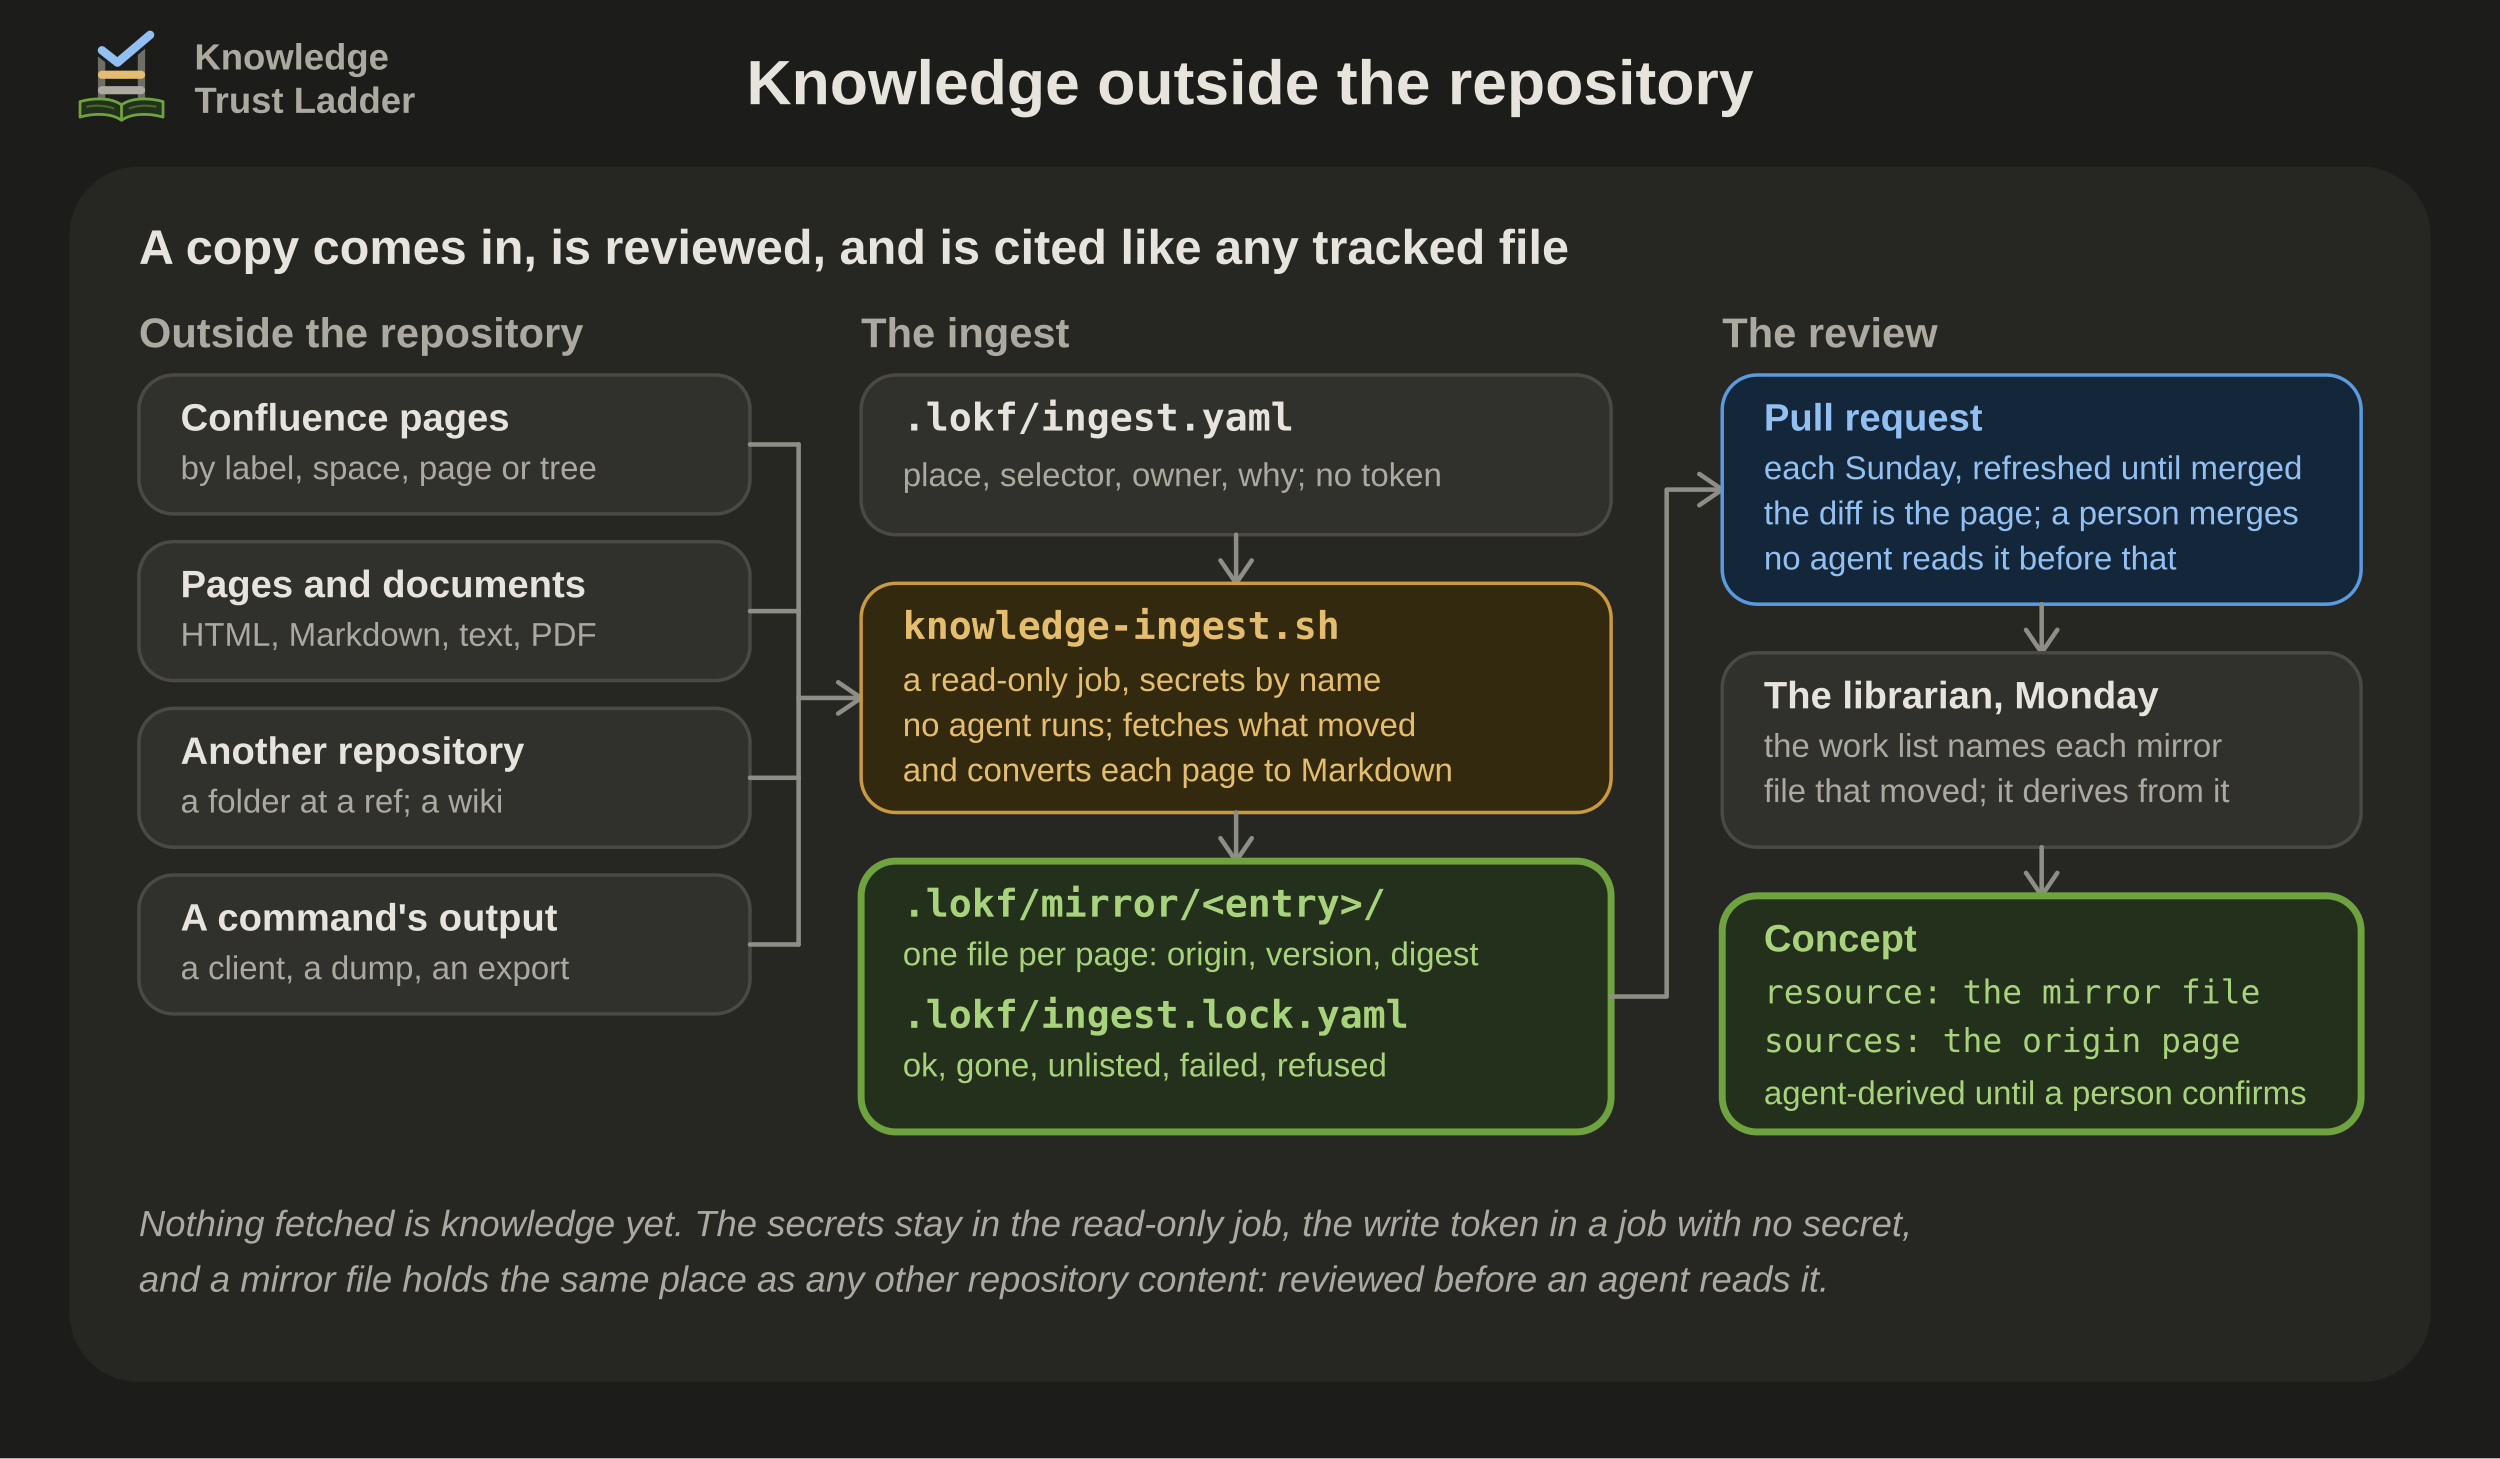
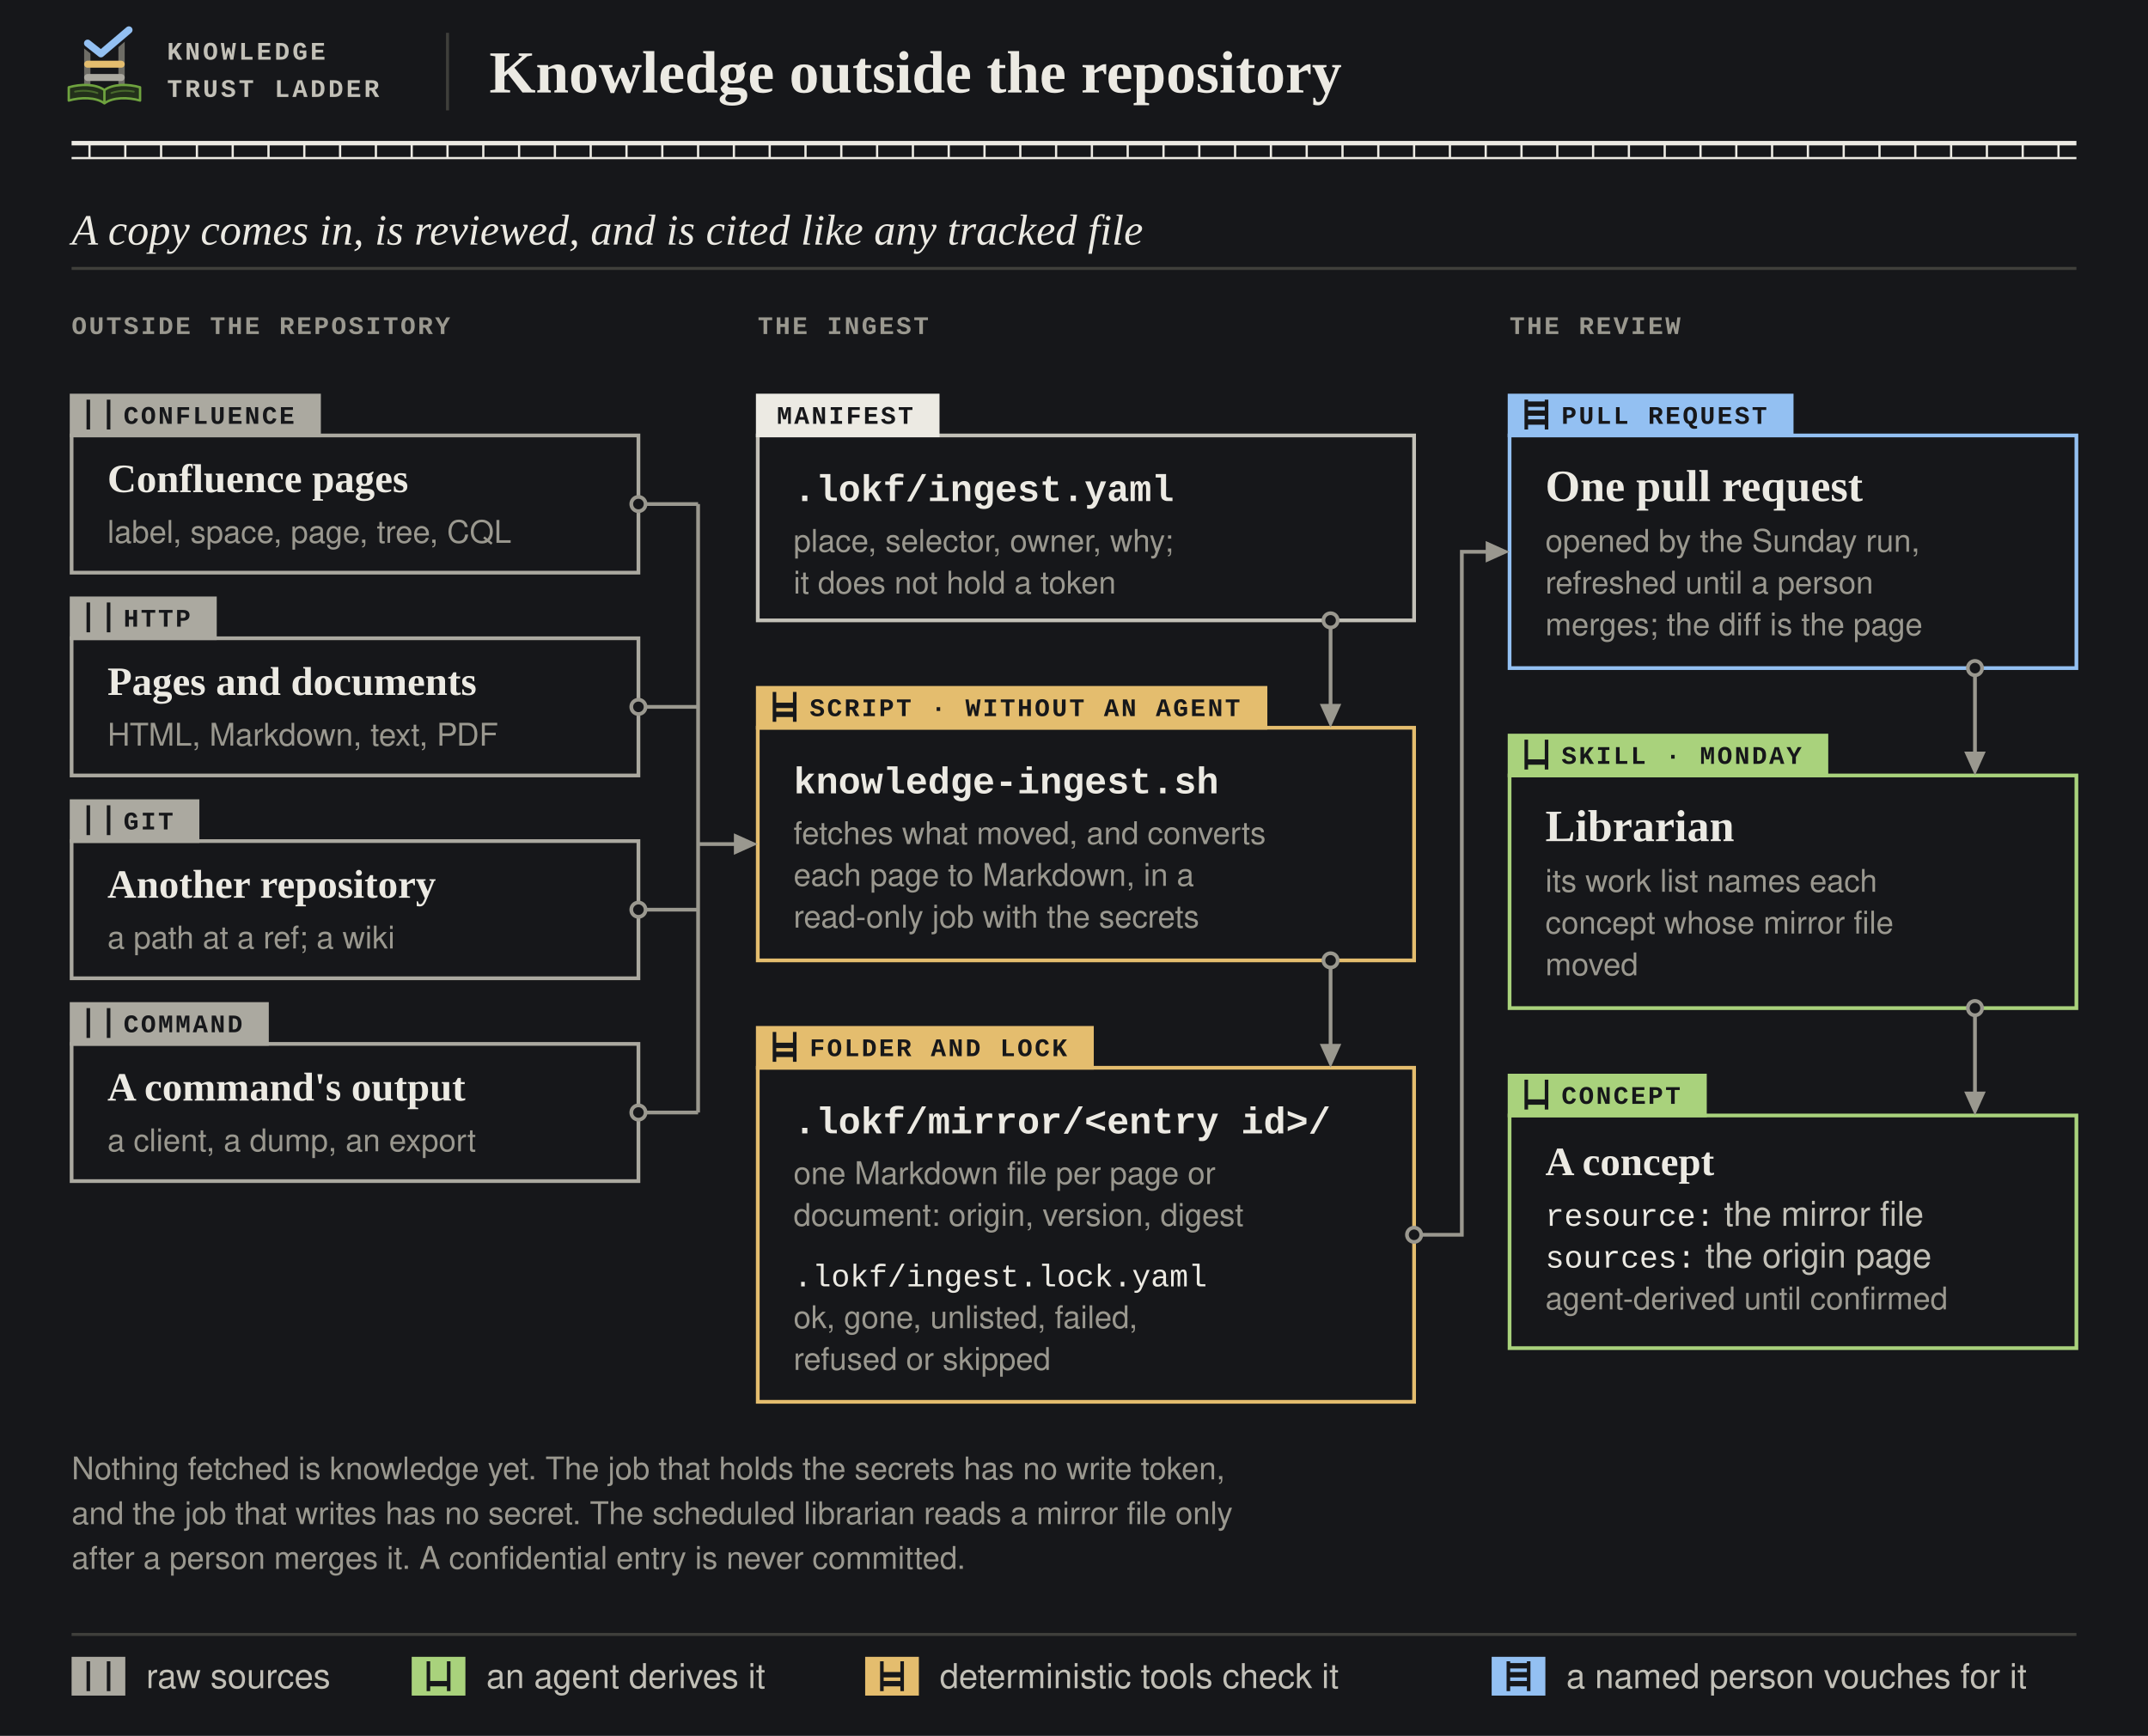
- <svg xmlns="http://www.w3.org/2000/svg" width="720" height="420" viewBox="0 0 720 420" role="img" aria-labelledby="t d">
-   <rect width="720" height="420" fill="#1C1C1A" />
+ <svg xmlns="http://www.w3.org/2000/svg" width="720" height="582" viewBox="0 0 720 582" role="img" aria-labelledby="t d" font-family="'Atkinson Hyperlegible Next', 'Segoe UI', 'Helvetica Neue', Helvetica, Arial, sans-serif">
+   <rect width="720" height="582" fill="#16171A" />
  <g transform="translate(20,7) scale(0.46875)">
    <rect x="17.5" y="12" width="4.5" height="38" rx="2.25" fill="#6E6D66" />
    <rect x="42" y="12" width="4.5" height="38" rx="2.25" fill="#6E6D66" />
    <rect x="17.5" y="38" width="29" height="5" rx="2.5" fill="#ABA9A0" />
    <rect x="17.5" y="28.5" width="29" height="5" rx="2.5" fill="#E4BD6E" />
-     <path d="M20 16 L29.5 23.5 L49.5 6.5" fill="none" stroke="#1C1C1A" stroke-width="9" stroke-linecap="round" stroke-linejoin="round" />
+     <path d="M20 16 L29.5 23.5 L49.5 6.5" fill="none" stroke="#16171A" stroke-width="9" stroke-linecap="round" stroke-linejoin="round" />
    <path d="M20 16 L29.5 23.5 L49.5 6.5" fill="none" stroke="#93C0F2" stroke-width="5.2" stroke-linecap="round" stroke-linejoin="round" />
    <path d="M32 49.5 C26 45 15 45 6.5 47.5 v9.5 C15 54.5 26 54.5 32 59 C38 54.5 49 54.5 57.5 57 v-9.5 C49 45 38 45 32 49.5 z" fill="#23301B" stroke="#6FA33F" stroke-width="1.7" stroke-linejoin="round" />
    <line x1="32" y1="49.5" x2="32" y2="59" stroke="#6FA33F" stroke-width="1.7" />
    <path d="M11 50.6 C16 49.6 22 49.8 27 51.6 M37 51.6 C42 49.8 48 49.6 53 50.6" fill="none" stroke="#6FA33F" stroke-opacity=".5" stroke-width="1.3" stroke-linecap="round" />
  </g>
-   <text x="56" y="20" font-family="Arial, sans-serif" font-size="10.5" font-weight="700" fill="#ABA9A0">Knowledge</text>
-   <text x="56" y="32.5" font-family="Arial, sans-serif" font-size="10.5" font-weight="700" fill="#ABA9A0">Trust Ladder</text>
-   <text x="360" y="30" font-family="Arial, sans-serif" font-size="18" font-weight="700" text-anchor="middle" fill="#E6E4DC">Knowledge outside the repository</text>
-   <rect x="20" y="48" width="680" height="350" rx="20" fill="#262623" />
-   <text x="40" y="76" font-family="Arial, sans-serif" font-size="14" font-weight="700" fill="#E6E4DC">A copy comes in, is reviewed, and is cited like any tracked file</text>
-   <text x="40" y="100" font-family="Arial, sans-serif" font-size="12" font-weight="700" fill="#ABA9A0">Outside the repository</text>
-   <rect x="40" y="108" width="176" height="40" rx="10" fill="#30302C" stroke="#4A4944" stroke-width="1" />
-   <text x="52" y="124" font-family="Arial, sans-serif" font-size="11" font-weight="700" fill="#E6E4DC">Confluence pages</text>
-   <text x="52" y="138" font-family="Arial, sans-serif" font-size="9.5" fill="#ABA9A0">by label, space, page or tree</text>
-   <rect x="40" y="156" width="176" height="40" rx="10" fill="#30302C" stroke="#4A4944" stroke-width="1" />
-   <text x="52" y="172" font-family="Arial, sans-serif" font-size="11" font-weight="700" fill="#E6E4DC">Pages and documents</text>
-   <text x="52" y="186" font-family="Arial, sans-serif" font-size="9.5" fill="#ABA9A0">HTML, Markdown, text, PDF</text>
-   <rect x="40" y="204" width="176" height="40" rx="10" fill="#30302C" stroke="#4A4944" stroke-width="1" />
-   <text x="52" y="220" font-family="Arial, sans-serif" font-size="11" font-weight="700" fill="#E6E4DC">Another repository</text>
-   <text x="52" y="234" font-family="Arial, sans-serif" font-size="9.5" fill="#ABA9A0">a folder at a ref; a wiki</text>
-   <rect x="40" y="252" width="176" height="40" rx="10" fill="#30302C" stroke="#4A4944" stroke-width="1" />
-   <text x="52" y="268" font-family="Arial, sans-serif" font-size="11" font-weight="700" fill="#E6E4DC">A command's output</text>
-   <text x="52" y="282" font-family="Arial, sans-serif" font-size="9.5" fill="#ABA9A0">a client, a dump, an export</text>
-   <line x1="230" y1="128" x2="230" y2="272" stroke="#8F8E86" stroke-width="1.3" stroke-linecap="round" />
-   <line x1="216" y1="128" x2="230" y2="128" stroke="#8F8E86" stroke-width="1.3" stroke-linecap="round" />
-   <line x1="216" y1="176" x2="230" y2="176" stroke="#8F8E86" stroke-width="1.3" stroke-linecap="round" />
-   <line x1="216" y1="224" x2="230" y2="224" stroke="#8F8E86" stroke-width="1.3" stroke-linecap="round" />
-   <line x1="216" y1="272" x2="230" y2="272" stroke="#8F8E86" stroke-width="1.3" stroke-linecap="round" />
-   <path d="M230 201 L248 201" fill="none" stroke="#8F8E86" stroke-width="1.3" stroke-linecap="round" stroke-linejoin="round" />
-   <path d="M241.4 196.5 L248 201 L241.4 205.5" fill="none" stroke="#8F8E86" stroke-width="1.3" stroke-linecap="round" stroke-linejoin="round" />
-   <text x="248" y="100" font-family="Arial, sans-serif" font-size="12" font-weight="700" fill="#ABA9A0">The ingest</text>
-   <rect x="248" y="108" width="216" height="46" rx="10" fill="#30302C" stroke="#4A4944" stroke-width="1" />
-   <text x="260" y="124" font-family="Menlo, Consolas, monospace" font-size="11" font-weight="700" fill="#E6E4DC">.lokf/ingest.yaml</text>
-   <text x="260" y="140" font-family="Arial, sans-serif" font-size="9.5" fill="#ABA9A0">place, selector, owner, why; no token</text>
-   <path d="M356 154 L356 168" fill="none" stroke="#8F8E86" stroke-width="1.3" stroke-linecap="round" stroke-linejoin="round" />
-   <path d="M351.5 161.4 L356 168 L360.5 161.4" fill="none" stroke="#8F8E86" stroke-width="1.3" stroke-linecap="round" stroke-linejoin="round" />
-   <rect x="248" y="168" width="216" height="66" rx="10" fill="#33290F" stroke="#C99A3E" stroke-width="1" />
-   <text x="260" y="184" font-family="Menlo, Consolas, monospace" font-size="11" font-weight="700" fill="#E4BD6E">knowledge-ingest.sh</text>
-   <text x="260" y="199" font-family="Arial, sans-serif" font-size="9.5" fill="#E4BD6E">a read-only job, secrets by name</text>
-   <text x="260" y="212" font-family="Arial, sans-serif" font-size="9.5" fill="#E4BD6E">no agent runs; fetches what moved</text>
-   <text x="260" y="225" font-family="Arial, sans-serif" font-size="9.5" fill="#E4BD6E">and converts each page to Markdown</text>
-   <path d="M356 234 L356 248" fill="none" stroke="#8F8E86" stroke-width="1.3" stroke-linecap="round" stroke-linejoin="round" />
-   <path d="M351.5 241.4 L356 248 L360.5 241.4" fill="none" stroke="#8F8E86" stroke-width="1.3" stroke-linecap="round" stroke-linejoin="round" />
-   <rect x="248" y="248" width="216" height="78" rx="10" fill="#23301B" stroke="#6FA33F" stroke-width="2" />
-   <text x="260" y="264" font-family="Menlo, Consolas, monospace" font-size="11" font-weight="700" fill="#A9D27C">.lokf/mirror/&lt;entry&gt;/</text>
-   <text x="260" y="278" font-family="Arial, sans-serif" font-size="9.5" fill="#A9D27C">one file per page: origin, version, digest</text>
-   <text x="260" y="296" font-family="Menlo, Consolas, monospace" font-size="11" font-weight="700" fill="#A9D27C">.lokf/ingest.lock.yaml</text>
-   <text x="260" y="310" font-family="Arial, sans-serif" font-size="9.5" fill="#A9D27C">ok, gone, unlisted, failed, refused</text>
-   <path d="M464 287 L480 287 L480 141 L496 141" fill="none" stroke="#8F8E86" stroke-width="1.3" stroke-linecap="round" stroke-linejoin="round" />
-   <path d="M489.4 136.5 L496 141 L489.4 145.5" fill="none" stroke="#8F8E86" stroke-width="1.3" stroke-linecap="round" stroke-linejoin="round" />
-   <text x="496" y="100" font-family="Arial, sans-serif" font-size="12" font-weight="700" fill="#ABA9A0">The review</text>
-   <rect x="496" y="108" width="184" height="66" rx="10" fill="#142639" stroke="#5A9BE0" stroke-width="1" />
-   <text x="508" y="124" font-family="Arial, sans-serif" font-size="11" font-weight="700" fill="#93C0F2">Pull request</text>
-   <text x="508" y="138" font-family="Arial, sans-serif" font-size="9.5" fill="#93C0F2">each Sunday, refreshed until merged</text>
-   <text x="508" y="151" font-family="Arial, sans-serif" font-size="9.5" fill="#93C0F2">the diff is the page; a person merges</text>
-   <text x="508" y="164" font-family="Arial, sans-serif" font-size="9.5" fill="#93C0F2">no agent reads it before that</text>
-   <path d="M588 174 L588 188" fill="none" stroke="#8F8E86" stroke-width="1.3" stroke-linecap="round" stroke-linejoin="round" />
-   <path d="M583.5 181.4 L588 188 L592.5 181.4" fill="none" stroke="#8F8E86" stroke-width="1.3" stroke-linecap="round" stroke-linejoin="round" />
-   <rect x="496" y="188" width="184" height="56" rx="10" fill="#30302C" stroke="#4A4944" stroke-width="1" />
-   <text x="508" y="204" font-family="Arial, sans-serif" font-size="11" font-weight="700" fill="#E6E4DC">The librarian, Monday</text>
-   <text x="508" y="218" font-family="Arial, sans-serif" font-size="9.5" fill="#ABA9A0">the work list names each mirror</text>
-   <text x="508" y="231" font-family="Arial, sans-serif" font-size="9.5" fill="#ABA9A0">file that moved; it derives from it</text>
-   <path d="M588 244 L588 258" fill="none" stroke="#8F8E86" stroke-width="1.3" stroke-linecap="round" stroke-linejoin="round" />
-   <path d="M583.5 251.4 L588 258 L592.5 251.4" fill="none" stroke="#8F8E86" stroke-width="1.3" stroke-linecap="round" stroke-linejoin="round" />
-   <rect x="496" y="258" width="184" height="68" rx="10" fill="#23301B" stroke="#6FA33F" stroke-width="2" />
-   <text x="508" y="274" font-family="Arial, sans-serif" font-size="11" font-weight="700" fill="#A9D27C">Concept</text>
-   <text x="508" y="289" font-family="Menlo, Consolas, monospace" font-size="9.5" fill="#A9D27C">resource: the mirror file</text>
-   <text x="508" y="303" font-family="Menlo, Consolas, monospace" font-size="9.5" fill="#A9D27C">sources: the origin page</text>
-   <text x="508" y="318" font-family="Arial, sans-serif" font-size="9.5" fill="#A9D27C">agent-derived until a person confirms</text>
-   <text x="40" y="356" font-family="Arial, sans-serif" font-size="10.5" font-style="italic" fill="#ABA9A0">Nothing fetched is knowledge yet. The secrets stay in the read-only job, the write token in a job with no secret,</text>
-   <text x="40" y="372" font-family="Arial, sans-serif" font-size="10.5" font-style="italic" fill="#ABA9A0">and a mirror file holds the same place as any other repository content: reviewed before an agent reads it.</text>
+   <text x="56" y="20" font-family="ui-monospace, 'SF Mono', Menlo, Consolas, 'Liberation Mono', monospace" font-size="8.5" font-weight="700" letter-spacing="0.9" fill="#C2C0B7">KNOWLEDGE</text>
+   <text x="56" y="32.5" font-family="ui-monospace, 'SF Mono', Menlo, Consolas, 'Liberation Mono', monospace" font-size="8.5" font-weight="700" letter-spacing="0.9" fill="#C2C0B7">TRUST LADDER</text>
+   <line x1="150" y1="11" x2="150" y2="37" stroke="#3F3F3B" stroke-width="1" />
+   <text x="164" y="31" font-family="'Source Serif 4', Georgia, 'Times New Roman', serif" font-size="20" font-weight="700" fill="#ECEAE3">Knowledge outside the repository</text>
+   <line x1="24" y1="48" x2="696" y2="48" stroke="#ECEAE3" stroke-width="1.5" />
+   <line x1="24" y1="53" x2="696" y2="53" stroke="#ECEAE3" stroke-width="0.75" />
+   <path d="M30 48 v5 M42 48 v5 M54 48 v5 M66 48 v5 M78 48 v5 M90 48 v5 M102 48 v5 M114 48 v5 M126 48 v5 M138 48 v5 M150 48 v5 M162 48 v5 M174 48 v5 M186 48 v5 M198 48 v5 M210 48 v5 M222 48 v5 M234 48 v5 M246 48 v5 M258 48 v5 M270 48 v5 M282 48 v5 M294 48 v5 M306 48 v5 M318 48 v5 M330 48 v5 M342 48 v5 M354 48 v5 M366 48 v5 M378 48 v5 M390 48 v5 M402 48 v5 M414 48 v5 M426 48 v5 M438 48 v5 M450 48 v5 M462 48 v5 M474 48 v5 M486 48 v5 M498 48 v5 M510 48 v5 M522 48 v5 M534 48 v5 M546 48 v5 M558 48 v5 M570 48 v5 M582 48 v5 M594 48 v5 M606 48 v5 M618 48 v5 M630 48 v5 M642 48 v5 M654 48 v5 M666 48 v5 M678 48 v5 M690 48 v5" stroke="#ECEAE3" stroke-width="0.75" fill="none" />
+   <text x="24" y="82" font-family="'Source Serif 4', Georgia, 'Times New Roman', serif" font-size="14.5" font-style="italic" fill="#ECEAE3">A copy comes in, is reviewed, and is cited like any tracked file</text>
+   <line x1="24" y1="90" x2="696" y2="90" stroke="#3F3F3B" stroke-width="1" />
+   <text x="24" y="112" font-family="ui-monospace, 'SF Mono', Menlo, Consolas, 'Liberation Mono', monospace" font-size="8.5" font-weight="700" letter-spacing="0.7" fill="#9A988F">OUTSIDE THE REPOSITORY</text>
+   <text x="254" y="112" font-family="ui-monospace, 'SF Mono', Menlo, Consolas, 'Liberation Mono', monospace" font-size="8.5" font-weight="700" letter-spacing="0.7" fill="#9A988F">THE INGEST</text>
+   <text x="506" y="112" font-family="ui-monospace, 'SF Mono', Menlo, Consolas, 'Liberation Mono', monospace" font-size="8.5" font-weight="700" letter-spacing="0.7" fill="#9A988F">THE REVIEW</text>
+   <rect x="24" y="146" width="190" height="46" fill="#16171A" stroke="#ABA9A0" stroke-width="1.25" />
+   <rect x="23.38" y="132" width="84.17" height="14.6" fill="#ABA9A0" />
+   <path d="M29.6 134 v10 M36.4 134 v10" stroke="#16171A" stroke-width="1.2" fill="none" />
+   <text x="41.4" y="142.1" font-family="ui-monospace, 'SF Mono', Menlo, Consolas, 'Liberation Mono', monospace" font-size="8.5" font-weight="700" letter-spacing="0.7" fill="#16171A">CONFLUENCE</text>
+   <text x="36" y="165" font-family="'Source Serif 4', Georgia, 'Times New Roman', serif" font-size="13.5" font-weight="700" fill="#ECEAE3">Confluence pages</text>
+   <text x="36" y="182" font-size="10.5" fill="#9A988F">label, space, page, tree, CQL</text>
+   <rect x="24" y="214" width="190" height="46" fill="#16171A" stroke="#ABA9A0" stroke-width="1.25" />
+   <rect x="23.38" y="200" width="49.27" height="14.6" fill="#ABA9A0" />
+   <path d="M29.6 202 v10 M36.4 202 v10" stroke="#16171A" stroke-width="1.2" fill="none" />
+   <text x="41.4" y="210.1" font-family="ui-monospace, 'SF Mono', Menlo, Consolas, 'Liberation Mono', monospace" font-size="8.5" font-weight="700" letter-spacing="0.7" fill="#16171A">HTTP</text>
+   <text x="36" y="233" font-family="'Source Serif 4', Georgia, 'Times New Roman', serif" font-size="13.5" font-weight="700" fill="#ECEAE3">Pages and documents</text>
+   <text x="36" y="250" font-size="10.5" fill="#9A988F">HTML, Markdown, text, PDF</text>
+   <rect x="24" y="282" width="190" height="46" fill="#16171A" stroke="#ABA9A0" stroke-width="1.25" />
+   <rect x="23.38" y="268" width="43.45" height="14.6" fill="#ABA9A0" />
+   <path d="M29.6 270 v10 M36.4 270 v10" stroke="#16171A" stroke-width="1.2" fill="none" />
+   <text x="41.4" y="278.1" font-family="ui-monospace, 'SF Mono', Menlo, Consolas, 'Liberation Mono', monospace" font-size="8.5" font-weight="700" letter-spacing="0.7" fill="#16171A">GIT</text>
+   <text x="36" y="301" font-family="'Source Serif 4', Georgia, 'Times New Roman', serif" font-size="13.5" font-weight="700" fill="#ECEAE3">Another repository</text>
+   <text x="36" y="318" font-size="10.5" fill="#9A988F">a path at a ref; a wiki</text>
+   <rect x="24" y="350" width="190" height="46" fill="#16171A" stroke="#ABA9A0" stroke-width="1.25" />
+   <rect x="23.38" y="336" width="66.72" height="14.6" fill="#ABA9A0" />
+   <path d="M29.6 338 v10 M36.4 338 v10" stroke="#16171A" stroke-width="1.2" fill="none" />
+   <text x="41.4" y="346.1" font-family="ui-monospace, 'SF Mono', Menlo, Consolas, 'Liberation Mono', monospace" font-size="8.5" font-weight="700" letter-spacing="0.7" fill="#16171A">COMMAND</text>
+   <text x="36" y="369" font-family="'Source Serif 4', Georgia, 'Times New Roman', serif" font-size="13.5" font-weight="700" fill="#ECEAE3">A command's output</text>
+   <text x="36" y="386" font-size="10.5" fill="#9A988F">a client, a dump, an export</text>
+   <path d="M214 169 L234 169" fill="none" stroke="#9A988F" stroke-width="1.25" />
+   <circle cx="214" cy="169" r="2.4" fill="#16171A" stroke="#9A988F" stroke-width="1.25" />
+   <path d="M214 237 L234 237" fill="none" stroke="#9A988F" stroke-width="1.25" />
+   <circle cx="214" cy="237" r="2.4" fill="#16171A" stroke="#9A988F" stroke-width="1.25" />
+   <path d="M214 305 L234 305" fill="none" stroke="#9A988F" stroke-width="1.25" />
+   <circle cx="214" cy="305" r="2.4" fill="#16171A" stroke="#9A988F" stroke-width="1.25" />
+   <path d="M214 373 L234 373" fill="none" stroke="#9A988F" stroke-width="1.25" />
+   <circle cx="214" cy="373" r="2.4" fill="#16171A" stroke="#9A988F" stroke-width="1.25" />
+   <line x1="234" y1="169" x2="234" y2="373" stroke="#9A988F" stroke-width="1.25" />
+   <rect x="254" y="146" width="220" height="62" fill="#16171A" stroke="#C2C0B7" stroke-width="1.25" />
+   <rect x="253.38" y="132" width="61.54" height="14.6" fill="#ECEAE3" />
+   <text x="260.4" y="142.1" font-family="ui-monospace, 'SF Mono', Menlo, Consolas, 'Liberation Mono', monospace" font-size="8.5" font-weight="700" letter-spacing="0.7" fill="#16171A">MANIFEST</text>
+   <text x="266" y="168" font-family="'Source Serif 4', Georgia, 'Times New Roman', serif" font-size="15" font-weight="700" fill="#ECEAE3">
+     <tspan font-family="ui-monospace, 'SF Mono', Menlo, Consolas, 'Liberation Mono', monospace" font-size="12.5" font-weight="700" font-style="normal" fill="#ECEAE3">.lokf/ingest.yaml</tspan>
+   </text>
+   <text x="266" y="185" font-size="10.5" fill="#9A988F">place, selector, owner, why;</text>
+   <text x="266" y="199" font-size="10.5" fill="#9A988F">it does not hold a token</text>
+   <rect x="254" y="244" width="220" height="78" fill="#16171A" stroke="#E4BD6E" stroke-width="1.25" />
+   <rect x="253.38" y="230" width="171.43" height="14.6" fill="#E4BD6E" />
+   <path d="M259.6 232 v10 M266.4 232 v10" stroke="#16171A" stroke-width="1.2" fill="none" />
+   <rect x="259.6" y="238.6" width="6.8" height="1.8" fill="#16171A" />
+   <rect x="259.6" y="235.6" width="6.8" height="1.8" fill="#16171A" />
+   <text x="271.4" y="240.1" font-family="ui-monospace, 'SF Mono', Menlo, Consolas, 'Liberation Mono', monospace" font-size="8.5" font-weight="700" letter-spacing="0.7" fill="#16171A">SCRIPT · WITHOUT AN AGENT</text>
+   <text x="266" y="266" font-family="'Source Serif 4', Georgia, 'Times New Roman', serif" font-size="15" font-weight="700" fill="#ECEAE3">
+     <tspan font-family="ui-monospace, 'SF Mono', Menlo, Consolas, 'Liberation Mono', monospace" font-size="12.5" font-weight="700" font-style="normal" fill="#ECEAE3">knowledge-ingest.sh</tspan>
+   </text>
+   <text x="266" y="283" font-size="10.5" fill="#9A988F">fetches what moved, and converts</text>
+   <text x="266" y="297" font-size="10.5" fill="#9A988F">each page to Markdown, in a</text>
+   <text x="266" y="311" font-size="10.5" fill="#9A988F">read-only job with the secrets</text>
+   <path d="M234 283 L249 283" fill="none" stroke="#9A988F" stroke-width="1.25" />
+   <path d="M254 283 L246 286.6 L246 279.4 Z" fill="#9A988F" />
+   <path d="M446 208 L446 239" fill="none" stroke="#9A988F" stroke-width="1.25" />
+   <path d="M446 244 L442.4 236 L449.6 236 Z" fill="#9A988F" />
+   <circle cx="446" cy="208" r="2.4" fill="#16171A" stroke="#9A988F" stroke-width="1.25" />
+   <rect x="254" y="358" width="220" height="112" fill="#16171A" stroke="#E4BD6E" stroke-width="1.25" />
+   <rect x="253.38" y="344" width="113.25" height="14.6" fill="#E4BD6E" />
+   <path d="M259.6 346 v10 M266.4 346 v10" stroke="#16171A" stroke-width="1.2" fill="none" />
+   <rect x="259.6" y="352.6" width="6.8" height="1.8" fill="#16171A" />
+   <rect x="259.6" y="349.6" width="6.8" height="1.8" fill="#16171A" />
+   <text x="271.4" y="354.1" font-family="ui-monospace, 'SF Mono', Menlo, Consolas, 'Liberation Mono', monospace" font-size="8.5" font-weight="700" letter-spacing="0.7" fill="#16171A">FOLDER AND LOCK</text>
+   <text x="266" y="380" font-family="'Source Serif 4', Georgia, 'Times New Roman', serif" font-size="15" font-weight="700" fill="#ECEAE3">
+     <tspan font-family="ui-monospace, 'SF Mono', Menlo, Consolas, 'Liberation Mono', monospace" font-size="12.5" font-weight="700" font-style="normal" fill="#ECEAE3">.lokf/mirror/&lt;entry id&gt;/</tspan>
+   </text>
+   <text x="266" y="397" font-size="10.5" fill="#9A988F">one Markdown file per page or</text>
+   <text x="266" y="411" font-size="10.5" fill="#9A988F">document: origin, version, digest</text>
+   <text x="266" y="431.3" font-size="11.5" fill="#C2C0B7">
+     <tspan font-family="ui-monospace, 'SF Mono', Menlo, Consolas, 'Liberation Mono', monospace" font-size="10.5" font-weight="400" font-style="normal" fill="#ECEAE3">.lokf/ingest.lock.yaml</tspan>
+   </text>
+   <text x="266" y="445.3" font-size="10.5" fill="#9A988F">ok, gone, unlisted, failed,</text>
+   <text x="266" y="459.3" font-size="10.5" fill="#9A988F">refused or skipped</text>
+   <path d="M446 322 L446 353" fill="none" stroke="#9A988F" stroke-width="1.25" />
+   <path d="M446 358 L442.4 350 L449.6 350 Z" fill="#9A988F" />
+   <circle cx="446" cy="322" r="2.4" fill="#16171A" stroke="#9A988F" stroke-width="1.25" />
+   <rect x="506" y="146" width="190" height="78" fill="#16171A" stroke="#93C0F2" stroke-width="1.25" />
+   <rect x="505.38" y="132" width="95.8" height="14.6" fill="#93C0F2" />
+   <path d="M511.6 134 v10 M518.4 134 v10" stroke="#16171A" stroke-width="1.2" fill="none" />
+   <rect x="511.6" y="140.6" width="6.8" height="1.8" fill="#16171A" />
+   <rect x="511.6" y="137.6" width="6.8" height="1.8" fill="#16171A" />
+   <rect x="511.6" y="134.6" width="6.8" height="1.8" fill="#16171A" />
+   <text x="523.4" y="142.1" font-family="ui-monospace, 'SF Mono', Menlo, Consolas, 'Liberation Mono', monospace" font-size="8.5" font-weight="700" letter-spacing="0.7" fill="#16171A">PULL REQUEST</text>
+   <text x="518" y="168" font-family="'Source Serif 4', Georgia, 'Times New Roman', serif" font-size="15" font-weight="700" fill="#ECEAE3">One pull request</text>
+   <text x="518" y="185" font-size="10.5" fill="#9A988F">opened by the Sunday run,</text>
+   <text x="518" y="199" font-size="10.5" fill="#9A988F">refreshed until a person</text>
+   <text x="518" y="213" font-size="10.5" fill="#9A988F">merges; the diff is the page</text>
+   <path d="M474 414 L490 414 L490 185 L501 185" fill="none" stroke="#9A988F" stroke-width="1.25" />
+   <path d="M506 185 L498 188.6 L498 181.4 Z" fill="#9A988F" />
+   <circle cx="474" cy="414" r="2.4" fill="#16171A" stroke="#9A988F" stroke-width="1.25" />
+   <rect x="506" y="260" width="190" height="78" fill="#16171A" stroke="#A9D27C" stroke-width="1.25" />
+   <rect x="505.38" y="246" width="107.44" height="14.6" fill="#A9D27C" />
+   <path d="M511.6 248 v10 M518.4 248 v10" stroke="#16171A" stroke-width="1.2" fill="none" />
+   <rect x="511.6" y="254.6" width="6.8" height="1.8" fill="#16171A" />
+   <text x="523.4" y="256.1" font-family="ui-monospace, 'SF Mono', Menlo, Consolas, 'Liberation Mono', monospace" font-size="8.5" font-weight="700" letter-spacing="0.7" fill="#16171A">SKILL · MONDAY</text>
+   <text x="518" y="282" font-family="'Source Serif 4', Georgia, 'Times New Roman', serif" font-size="15" font-weight="700" fill="#ECEAE3">Librarian</text>
+   <text x="518" y="299" font-size="10.5" fill="#9A988F">its work list names each</text>
+   <text x="518" y="313" font-size="10.5" fill="#9A988F">concept whose mirror file</text>
+   <text x="518" y="327" font-size="10.5" fill="#9A988F">moved</text>
+   <path d="M662 224 L662 255" fill="none" stroke="#9A988F" stroke-width="1.25" />
+   <path d="M662 260 L658.4 252 L665.6 252 Z" fill="#9A988F" />
+   <circle cx="662" cy="224" r="2.4" fill="#16171A" stroke="#9A988F" stroke-width="1.25" />
+   <rect x="506" y="374" width="190" height="78" fill="#16171A" stroke="#A9D27C" stroke-width="1.25" />
+   <rect x="505.38" y="360" width="66.72" height="14.6" fill="#A9D27C" />
+   <path d="M511.6 362 v10 M518.4 362 v10" stroke="#16171A" stroke-width="1.2" fill="none" />
+   <rect x="511.6" y="368.6" width="6.8" height="1.8" fill="#16171A" />
+   <text x="523.4" y="370.1" font-family="ui-monospace, 'SF Mono', Menlo, Consolas, 'Liberation Mono', monospace" font-size="8.5" font-weight="700" letter-spacing="0.7" fill="#16171A">CONCEPT</text>
+   <text x="518" y="394" font-family="'Source Serif 4', Georgia, 'Times New Roman', serif" font-size="13.5" font-weight="700" fill="#ECEAE3">A concept</text>
+   <text x="518" y="411" font-size="11.5" fill="#C2C0B7">
+     <tspan font-family="ui-monospace, 'SF Mono', Menlo, Consolas, 'Liberation Mono', monospace" font-size="10.5" font-weight="400" font-style="normal" fill="#ECEAE3">resource:</tspan> the mirror file</text>
+   <text x="518" y="425" font-size="11.5" fill="#C2C0B7">
+     <tspan font-family="ui-monospace, 'SF Mono', Menlo, Consolas, 'Liberation Mono', monospace" font-size="10.5" font-weight="400" font-style="normal" fill="#ECEAE3">sources:</tspan> the origin page</text>
+   <text x="518" y="439" font-size="10.5" fill="#9A988F">agent-derived until confirmed</text>
+   <path d="M662 338 L662 369" fill="none" stroke="#9A988F" stroke-width="1.25" />
+   <path d="M662 374 L658.4 366 L665.6 366 Z" fill="#9A988F" />
+   <circle cx="662" cy="338" r="2.4" fill="#16171A" stroke="#9A988F" stroke-width="1.25" />
+   <text x="24" y="496" font-size="10.5" fill="#9A988F">Nothing fetched is knowledge yet. The job that holds the secrets has no write token,</text>
+   <text x="24" y="511" font-size="10.5" fill="#9A988F">and the job that writes has no secret. The scheduled librarian reads a mirror file only</text>
+   <text x="24" y="526" font-size="10.5" fill="#9A988F">after a person merges it. A confidential entry is never committed.</text>
+   <line x1="24" y1="548" x2="696" y2="548" stroke="#3F3F3B" stroke-width="1" />
+   <rect x="24" y="555.5" width="18" height="13" fill="#ABA9A0" />
+   <path d="M29.6 557 v10 M36.4 557 v10" stroke="#16171A" stroke-width="1.2" fill="none" />
+   <text x="49" y="566" font-size="11.5" fill="#C2C0B7">raw sources</text>
+   <rect x="138" y="555.5" width="18" height="13" fill="#A9D27C" />
+   <path d="M143.6 557 v10 M150.4 557 v10" stroke="#16171A" stroke-width="1.2" fill="none" />
+   <rect x="143.6" y="563.6" width="6.8" height="1.8" fill="#16171A" />
+   <text x="163" y="566" font-size="11.5" fill="#C2C0B7">an agent derives it</text>
+   <rect x="290" y="555.5" width="18" height="13" fill="#E4BD6E" />
+   <path d="M295.6 557 v10 M302.4 557 v10" stroke="#16171A" stroke-width="1.2" fill="none" />
+   <rect x="295.6" y="563.6" width="6.8" height="1.8" fill="#16171A" />
+   <rect x="295.6" y="560.6" width="6.8" height="1.8" fill="#16171A" />
+   <text x="315" y="566" font-size="11.5" fill="#C2C0B7">deterministic tools check it</text>
+   <rect x="500" y="555.5" width="18" height="13" fill="#93C0F2" />
+   <path d="M505.6 557 v10 M512.4 557 v10" stroke="#16171A" stroke-width="1.2" fill="none" />
+   <rect x="505.6" y="563.6" width="6.8" height="1.8" fill="#16171A" />
+   <rect x="505.6" y="560.6" width="6.8" height="1.8" fill="#16171A" />
+   <rect x="505.6" y="557.6" width="6.8" height="1.8" fill="#16171A" />
+   <text x="525" y="566" font-size="11.5" fill="#C2C0B7">a named person vouches for it</text>
</svg>
